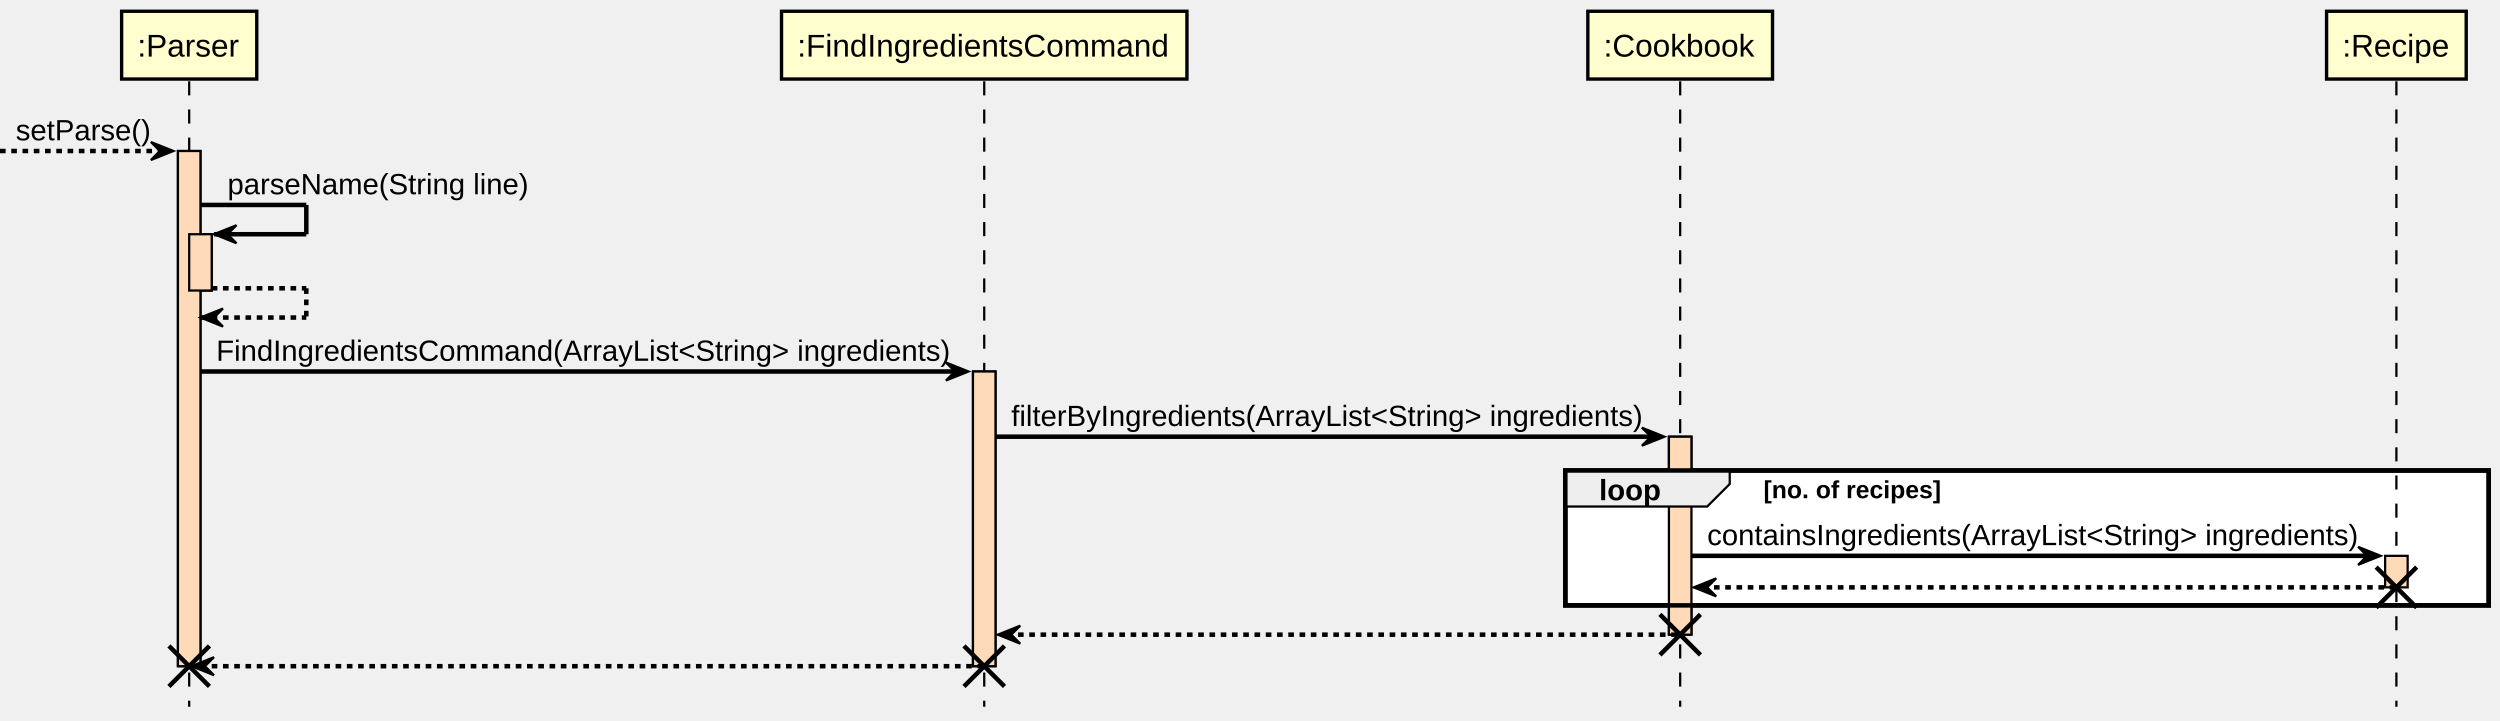
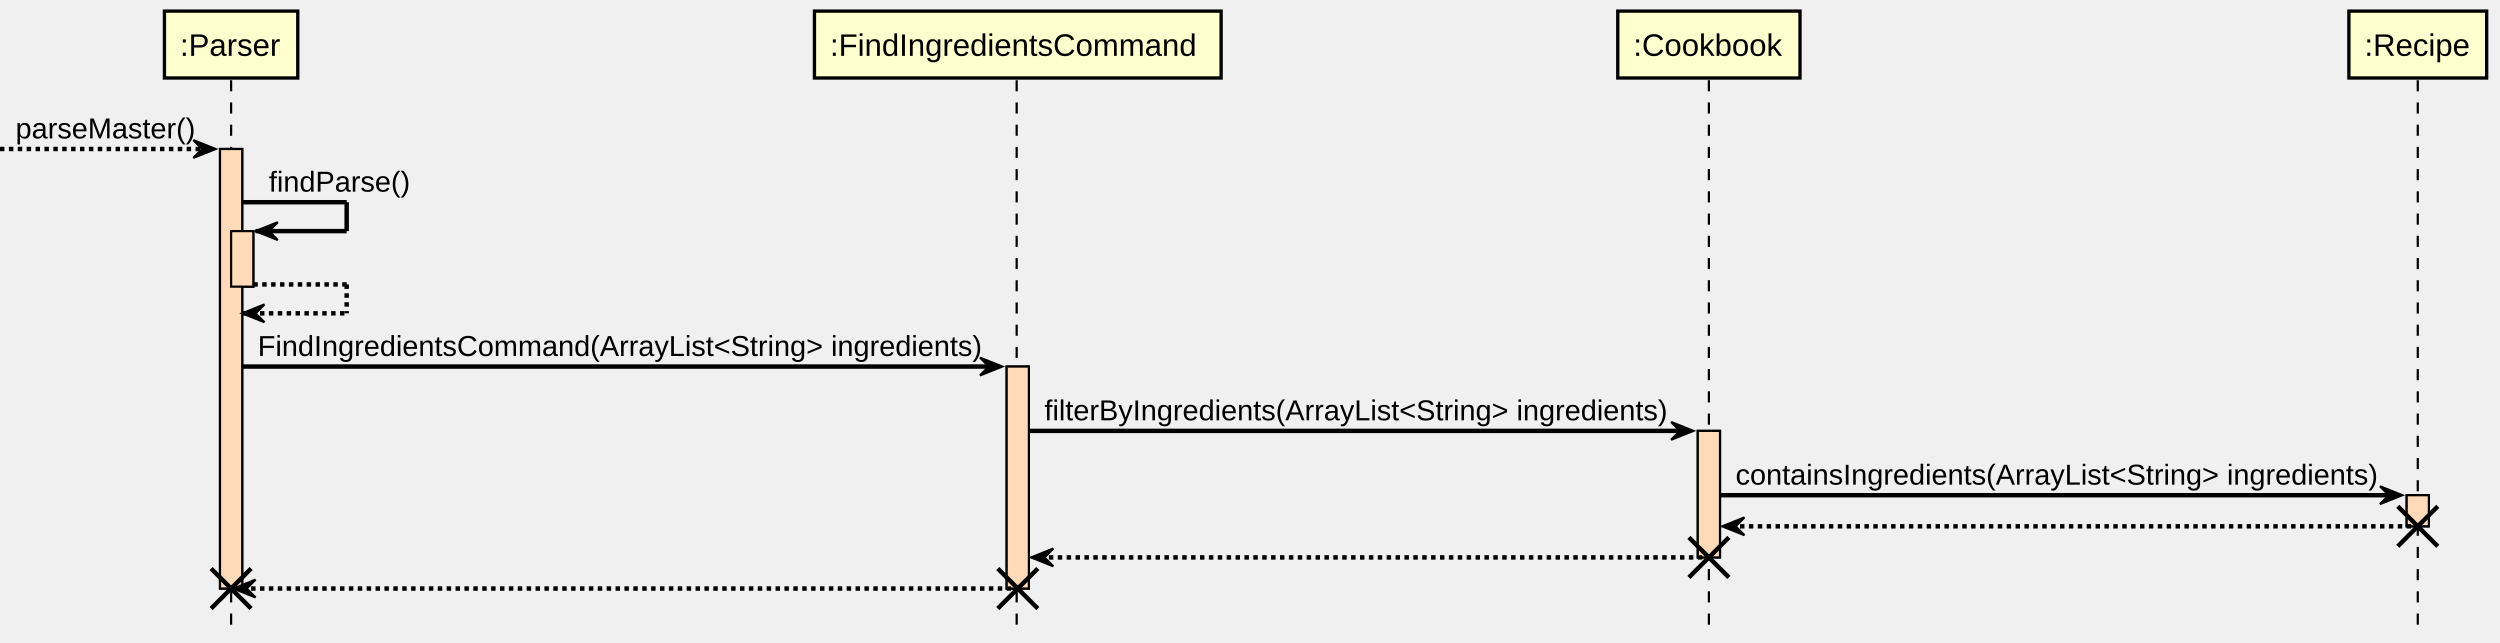
- <svg xmlns="http://www.w3.org/2000/svg" contentScriptType="application/ecmascript" contentStyleType="text/css" height="256px" preserveAspectRatio="none" style="width:888px;height:256px;background:#FFFFFF;" version="1.1" viewBox="0 0 888 256" width="888.8px" zoomAndPan="magnify">
+ <svg xmlns="http://www.w3.org/2000/svg" contentScriptType="application/ecmascript" contentStyleType="text/css" height="289px" preserveAspectRatio="none" style="width:1125px;height:289px;background:#FFFFFF;" version="1.1" viewBox="0 0 1125 289" width="1125px" zoomAndPan="magnify">
  <defs />
  <g>
-     <rect fill="#FFDAB9" height="182.995" style="stroke:#000000;stroke-width:0.8;" width="8" x="63.2" y="53.638" />
-     <rect fill="#FFDAB9" height="20" style="stroke:#000000;stroke-width:0.8;" width="8" x="67.2" y="83.197" />
-     <rect fill="#FFDAB9" height="104.677" style="stroke:#000000;stroke-width:0.8;" width="8" x="345.6" y="131.956" />
-     <rect fill="#FFDAB9" height="70.318" style="stroke:#000000;stroke-width:0.8;" width="8" x="592.8" y="155.115" />
-     <rect fill="#FFDAB9" height="11.2" style="stroke:#000000;stroke-width:0.8;" width="8" x="847.2" y="197.433" />
-     <rect fill="#FFFFFF" height="47.918" style="stroke:#000000;stroke-width:1.6;" width="328" x="556" y="167.115" />
-     <line style="stroke:#000000;stroke-width:0.8;stroke-dasharray:5.0,5.0;" x1="67.2" x2="67.2" y1="28.879" y2="251.033" />
-     <line style="stroke:#000000;stroke-width:0.8;stroke-dasharray:5.0,5.0;" x1="349.6" x2="349.6" y1="28.879" y2="251.033" />
-     <line style="stroke:#000000;stroke-width:0.8;stroke-dasharray:5.0,5.0;" x1="596.8" x2="596.8" y1="28.879" y2="251.033" />
-     <line style="stroke:#000000;stroke-width:0.8;stroke-dasharray:5.0,5.0;" x1="851.2" x2="851.2" y1="28.879" y2="251.033" />
-     <rect fill="#FEFECE" height="24.079" style="stroke:#000000;stroke-width:1.2;" width="48" x="43.2" y="4" />
-     <text fill="#000000" font-family="Arial" font-size="11.2" lengthAdjust="spacing" textLength="36.8" x="48.8" y="20.105">:Parser</text>
-     <rect fill="#FEFECE" height="24.079" style="stroke:#000000;stroke-width:1.2;" width="144" x="277.6" y="4" />
-     <text fill="#000000" font-family="Arial" font-size="11.2" lengthAdjust="spacing" textLength="132.8" x="283.2" y="20.105">:FindIngredientsCommand</text>
-     <rect fill="#FEFECE" height="24.079" style="stroke:#000000;stroke-width:1.2;" width="65.6" x="564" y="4" />
-     <text fill="#000000" font-family="Arial" font-size="11.2" lengthAdjust="spacing" textLength="54.4" x="569.6" y="20.105">:Cookbook</text>
-     <rect fill="#FEFECE" height="24.079" style="stroke:#000000;stroke-width:1.2;" width="49.6" x="826.4" y="4" />
-     <text fill="#000000" font-family="Arial" font-size="11.2" lengthAdjust="spacing" textLength="38.4" x="832" y="20.105">:Recipe</text>
-     <rect fill="#FFDAB9" height="182.995" style="stroke:#000000;stroke-width:0.8;" width="8" x="63.2" y="53.638" />
-     <rect fill="#FFDAB9" height="20" style="stroke:#000000;stroke-width:0.8;" width="8" x="67.2" y="83.197" />
-     <rect fill="#FFDAB9" height="104.677" style="stroke:#000000;stroke-width:0.8;" width="8" x="345.6" y="131.956" />
-     <rect fill="#FFDAB9" height="70.318" style="stroke:#000000;stroke-width:0.8;" width="8" x="592.8" y="155.115" />
-     <rect fill="#FFDAB9" height="11.2" style="stroke:#000000;stroke-width:0.8;" width="8" x="847.2" y="197.433" />
-     <polygon fill="#000000" points="53.6,50.438,61.6,53.638,53.6,56.838,56.8,53.638" style="stroke:#000000;stroke-width:0.8;" />
-     <line style="stroke:#000000;stroke-width:1.6;stroke-dasharray:2.0,2.0;" x1="0" x2="58.4" y1="53.638" y2="53.638" />
-     <text fill="#000000" font-family="Arial" font-size="10.4" lengthAdjust="spacing" textLength="48" x="5.6" y="49.834">setParse()</text>
-     <line style="stroke:#000000;stroke-width:1.6;" x1="71.2" x2="108.8" y1="72.797" y2="72.797" />
-     <line style="stroke:#000000;stroke-width:1.6;" x1="108.8" x2="108.8" y1="72.797" y2="83.197" />
-     <line style="stroke:#000000;stroke-width:1.6;" x1="76" x2="108.8" y1="83.197" y2="83.197" />
-     <polygon fill="#000000" points="84,79.997,76,83.197,84,86.397,80.8,83.197" style="stroke:#000000;stroke-width:0.8;" />
-     <text fill="#000000" font-family="Arial" font-size="10.4" lengthAdjust="spacing" textLength="105.6" x="80.8" y="68.993">parseName(String line)</text>
-     <line style="stroke:#000000;stroke-width:1.6;stroke-dasharray:2.0,2.0;" x1="75.2" x2="108.8" y1="102.397" y2="102.397" />
-     <line style="stroke:#000000;stroke-width:1.6;stroke-dasharray:2.0,2.0;" x1="108.8" x2="108.8" y1="102.397" y2="112.797" />
-     <line style="stroke:#000000;stroke-width:1.6;stroke-dasharray:2.0,2.0;" x1="71.2" x2="108.8" y1="112.797" y2="112.797" />
-     <polygon fill="#000000" points="79.2,109.597,71.2,112.797,79.2,115.997,76,112.797" style="stroke:#000000;stroke-width:0.8;" />
-     <polygon fill="#000000" points="336,128.756,344,131.956,336,135.156,339.2,131.956" style="stroke:#000000;stroke-width:0.8;" />
-     <line style="stroke:#000000;stroke-width:1.6;" x1="71.2" x2="340.8" y1="131.956" y2="131.956" />
-     <text fill="#000000" font-family="Arial" font-size="10.4" lengthAdjust="spacing" textLength="259.2" x="76.8" y="128.152">FindIngredientsCommand(ArrayList&lt;String&gt; ingredients)</text>
-     <polygon fill="#000000" points="583.2,151.915,591.2,155.115,583.2,158.315,586.4,155.115" style="stroke:#000000;stroke-width:0.8;" />
-     <line style="stroke:#000000;stroke-width:1.6;" x1="353.6" x2="588" y1="155.115" y2="155.115" />
-     <text fill="#000000" font-family="Arial" font-size="10.4" lengthAdjust="spacing" textLength="224" x="359.2" y="151.311">filterByIngredients(ArrayList&lt;String&gt; ingredients)</text>
-     <path d="M556,167.115 L614.4,167.115 L614.4,171.915 L606.4,179.915 L556,179.915 L556,167.115 " fill="#EEEEEE" style="stroke:#000000;stroke-width:0.8;" />
-     <rect fill="none" height="47.918" style="stroke:#000000;stroke-width:1.6;" width="328" x="556" y="167.115" />
-     <text fill="#000000" font-family="Arial" font-size="10.4" font-weight="bold" lengthAdjust="spacing" textLength="22.4" x="568" y="177.67">loop</text>
-     <text fill="#000000" font-family="Arial" font-size="8.8" font-weight="bold" lengthAdjust="spacing" textLength="67.2" x="626.4" y="176.969">[no. of recipes]</text>
-     <polygon fill="#000000" points="837.6,194.233,845.6,197.433,837.6,200.633,840.8,197.433" style="stroke:#000000;stroke-width:0.8;" />
-     <line style="stroke:#000000;stroke-width:1.6;" x1="600.8" x2="842.4" y1="197.433" y2="197.433" />
-     <text fill="#000000" font-family="Arial" font-size="10.4" lengthAdjust="spacing" textLength="231.2" x="606.4" y="193.629">containsIngredients(ArrayList&lt;String&gt; ingredients)</text>
-     <polygon fill="#000000" points="609.6,205.433,601.6,208.633,609.6,211.833,606.4,208.633" style="stroke:#000000;stroke-width:0.8;" />
-     <line style="stroke:#000000;stroke-width:1.6;stroke-dasharray:2.0,2.0;" x1="604.8" x2="850.4" y1="208.633" y2="208.633" />
-     <line style="stroke:#000000;stroke-width:1.6;" x1="844" x2="858.4" y1="201.433" y2="215.833" />
-     <line style="stroke:#000000;stroke-width:1.6;" x1="844" x2="858.4" y1="215.833" y2="201.433" />
-     <polygon fill="#000000" points="362.4,222.233,354.4,225.433,362.4,228.633,359.2,225.433" style="stroke:#000000;stroke-width:0.8;" />
-     <line style="stroke:#000000;stroke-width:1.6;stroke-dasharray:2.0,2.0;" x1="357.6" x2="596" y1="225.433" y2="225.433" />
-     <line style="stroke:#000000;stroke-width:1.6;" x1="589.6" x2="604" y1="218.233" y2="232.633" />
-     <line style="stroke:#000000;stroke-width:1.6;" x1="589.6" x2="604" y1="232.633" y2="218.233" />
-     <polygon fill="#000000" points="76,233.433,68,236.633,76,239.833,72.8,236.633" style="stroke:#000000;stroke-width:0.8;" />
-     <line style="stroke:#000000;stroke-width:1.6;stroke-dasharray:2.0,2.0;" x1="71.2" x2="348.8" y1="236.633" y2="236.633" />
-     <line style="stroke:#000000;stroke-width:1.6;" x1="342.4" x2="356.8" y1="229.433" y2="243.833" />
-     <line style="stroke:#000000;stroke-width:1.6;" x1="342.4" x2="356.8" y1="243.833" y2="229.433" />
-     <line style="stroke:#000000;stroke-width:1.6;" x1="60" x2="74.4" y1="229.433" y2="243.833" />
-     <line style="stroke:#000000;stroke-width:1.6;" x1="60" x2="74.4" y1="243.833" y2="229.433" />
+     <rect fill="#FFDAB9" height="197.795" style="stroke:#000000;stroke-width:1.0;" width="10" x="99" y="67.047" />
+     <rect fill="#FFDAB9" height="25" style="stroke:#000000;stroke-width:1.0;" width="10" x="104" y="103.996" />
+     <rect fill="#FFDAB9" height="99.897" style="stroke:#000000;stroke-width:1.0;" width="10" x="453" y="164.945" />
+     <rect fill="#FFDAB9" height="56.949" style="stroke:#000000;stroke-width:1.0;" width="10" x="764" y="193.894" />
+     <rect fill="#FFDAB9" height="14" style="stroke:#000000;stroke-width:1.0;" width="10" x="1083" y="222.842" />
+     <line style="stroke:#000000;stroke-width:1.0;stroke-dasharray:5.0,5.0;" x1="104" x2="104" y1="36.099" y2="282.842" />
+     <line style="stroke:#000000;stroke-width:1.0;stroke-dasharray:5.0,5.0;" x1="457.5" x2="457.5" y1="36.099" y2="282.842" />
+     <line style="stroke:#000000;stroke-width:1.0;stroke-dasharray:5.0,5.0;" x1="769" x2="769" y1="36.099" y2="282.842" />
+     <line style="stroke:#000000;stroke-width:1.0;stroke-dasharray:5.0,5.0;" x1="1088" x2="1088" y1="36.099" y2="282.842" />
+     <rect fill="#FEFECE" height="30.099" style="stroke:#000000;stroke-width:1.5;" width="60" x="74" y="5" />
+     <text fill="#000000" font-family="Arial" font-size="14" lengthAdjust="spacing" textLength="46" x="81" y="25.132">:Parser</text>
+     <rect fill="#FEFECE" height="30.099" style="stroke:#000000;stroke-width:1.5;" width="183" x="366.5" y="5" />
+     <text fill="#000000" font-family="Arial" font-size="14" lengthAdjust="spacing" textLength="169" x="373.5" y="25.132">:FindIngredientsCommand</text>
+     <rect fill="#FEFECE" height="30.099" style="stroke:#000000;stroke-width:1.5;" width="82" x="728" y="5" />
+     <text fill="#000000" font-family="Arial" font-size="14" lengthAdjust="spacing" textLength="68" x="735" y="25.132">:Cookbook</text>
+     <rect fill="#FEFECE" height="30.099" style="stroke:#000000;stroke-width:1.5;" width="62" x="1057" y="5" />
+     <text fill="#000000" font-family="Arial" font-size="14" lengthAdjust="spacing" textLength="48" x="1064" y="25.132">:Recipe</text>
+     <rect fill="#FFDAB9" height="197.795" style="stroke:#000000;stroke-width:1.0;" width="10" x="99" y="67.047" />
+     <rect fill="#FFDAB9" height="25" style="stroke:#000000;stroke-width:1.0;" width="10" x="104" y="103.996" />
+     <rect fill="#FFDAB9" height="99.897" style="stroke:#000000;stroke-width:1.0;" width="10" x="453" y="164.945" />
+     <rect fill="#FFDAB9" height="56.949" style="stroke:#000000;stroke-width:1.0;" width="10" x="764" y="193.894" />
+     <rect fill="#FFDAB9" height="14" style="stroke:#000000;stroke-width:1.0;" width="10" x="1083" y="222.842" />
+     <polygon fill="#000000" points="87,63.047,97,67.047,87,71.047,91,67.047" style="stroke:#000000;stroke-width:1.0;" />
+     <line style="stroke:#000000;stroke-width:2.0;stroke-dasharray:2.0,2.0;" x1="0" x2="93" y1="67.047" y2="67.047" />
+     <text fill="#000000" font-family="Arial" font-size="13" lengthAdjust="spacing" textLength="80" x="7" y="62.292">parseMaster()</text>
+     <line style="stroke:#000000;stroke-width:2.0;" x1="109" x2="156" y1="90.996" y2="90.996" />
+     <line style="stroke:#000000;stroke-width:2.0;" x1="156" x2="156" y1="90.996" y2="103.996" />
+     <line style="stroke:#000000;stroke-width:2.0;" x1="115" x2="156" y1="103.996" y2="103.996" />
+     <polygon fill="#000000" points="125,99.996,115,103.996,125,107.996,121,103.996" style="stroke:#000000;stroke-width:1.0;" />
+     <text fill="#000000" font-family="Arial" font-size="13" lengthAdjust="spacing" textLength="63" x="121" y="86.241">findParse()</text>
+     <line style="stroke:#000000;stroke-width:2.0;stroke-dasharray:2.0,2.0;" x1="114" x2="156" y1="127.996" y2="127.996" />
+     <line style="stroke:#000000;stroke-width:2.0;stroke-dasharray:2.0,2.0;" x1="156" x2="156" y1="127.996" y2="140.996" />
+     <line style="stroke:#000000;stroke-width:2.0;stroke-dasharray:2.0,2.0;" x1="109" x2="156" y1="140.996" y2="140.996" />
+     <polygon fill="#000000" points="119,136.996,109,140.996,119,144.996,115,140.996" style="stroke:#000000;stroke-width:1.0;" />
+     <polygon fill="#000000" points="441,160.945,451,164.945,441,168.945,445,164.945" style="stroke:#000000;stroke-width:1.0;" />
+     <line style="stroke:#000000;stroke-width:2.0;" x1="109" x2="447" y1="164.945" y2="164.945" />
+     <text fill="#000000" font-family="Arial" font-size="13" lengthAdjust="spacing" textLength="325" x="116" y="160.19">FindIngredientsCommand(ArrayList&lt;String&gt; ingredients)</text>
+     <polygon fill="#000000" points="752,189.894,762,193.894,752,197.894,756,193.894" style="stroke:#000000;stroke-width:1.0;" />
+     <line style="stroke:#000000;stroke-width:2.0;" x1="463" x2="758" y1="193.894" y2="193.894" />
+     <text fill="#000000" font-family="Arial" font-size="13" lengthAdjust="spacing" textLength="282" x="470" y="189.139">filterByIngredients(ArrayList&lt;String&gt; ingredients)</text>
+     <polygon fill="#000000" points="1071,218.842,1081,222.842,1071,226.842,1075,222.842" style="stroke:#000000;stroke-width:1.0;" />
+     <line style="stroke:#000000;stroke-width:2.0;" x1="774" x2="1077" y1="222.842" y2="222.842" />
+     <text fill="#000000" font-family="Arial" font-size="13" lengthAdjust="spacing" textLength="290" x="781" y="218.087">containsIngredients(ArrayList&lt;String&gt; ingredients)</text>
+     <polygon fill="#000000" points="785,232.842,775,236.842,785,240.842,781,236.842" style="stroke:#000000;stroke-width:1.0;" />
+     <line style="stroke:#000000;stroke-width:2.0;stroke-dasharray:2.0,2.0;" x1="779" x2="1087" y1="236.842" y2="236.842" />
+     <line style="stroke:#000000;stroke-width:2.0;" x1="1079" x2="1097" y1="227.842" y2="245.842" />
+     <line style="stroke:#000000;stroke-width:2.0;" x1="1079" x2="1097" y1="245.842" y2="227.842" />
+     <polygon fill="#000000" points="474,246.842,464,250.842,474,254.842,470,250.842" style="stroke:#000000;stroke-width:1.0;" />
+     <line style="stroke:#000000;stroke-width:2.0;stroke-dasharray:2.0,2.0;" x1="468" x2="768" y1="250.842" y2="250.842" />
+     <line style="stroke:#000000;stroke-width:2.0;" x1="760" x2="778" y1="241.842" y2="259.842" />
+     <line style="stroke:#000000;stroke-width:2.0;" x1="760" x2="778" y1="259.842" y2="241.842" />
+     <polygon fill="#000000" points="115,260.842,105,264.842,115,268.842,111,264.842" style="stroke:#000000;stroke-width:1.0;" />
+     <line style="stroke:#000000;stroke-width:2.0;stroke-dasharray:2.0,2.0;" x1="109" x2="457" y1="264.842" y2="264.842" />
+     <line style="stroke:#000000;stroke-width:2.0;" x1="449" x2="467" y1="255.842" y2="273.842" />
+     <line style="stroke:#000000;stroke-width:2.0;" x1="449" x2="467" y1="273.842" y2="255.842" />
+     <line style="stroke:#000000;stroke-width:2.0;" x1="95" x2="113" y1="255.842" y2="273.842" />
+     <line style="stroke:#000000;stroke-width:2.0;" x1="95" x2="113" y1="273.842" y2="255.842" />
  </g>
</svg>
